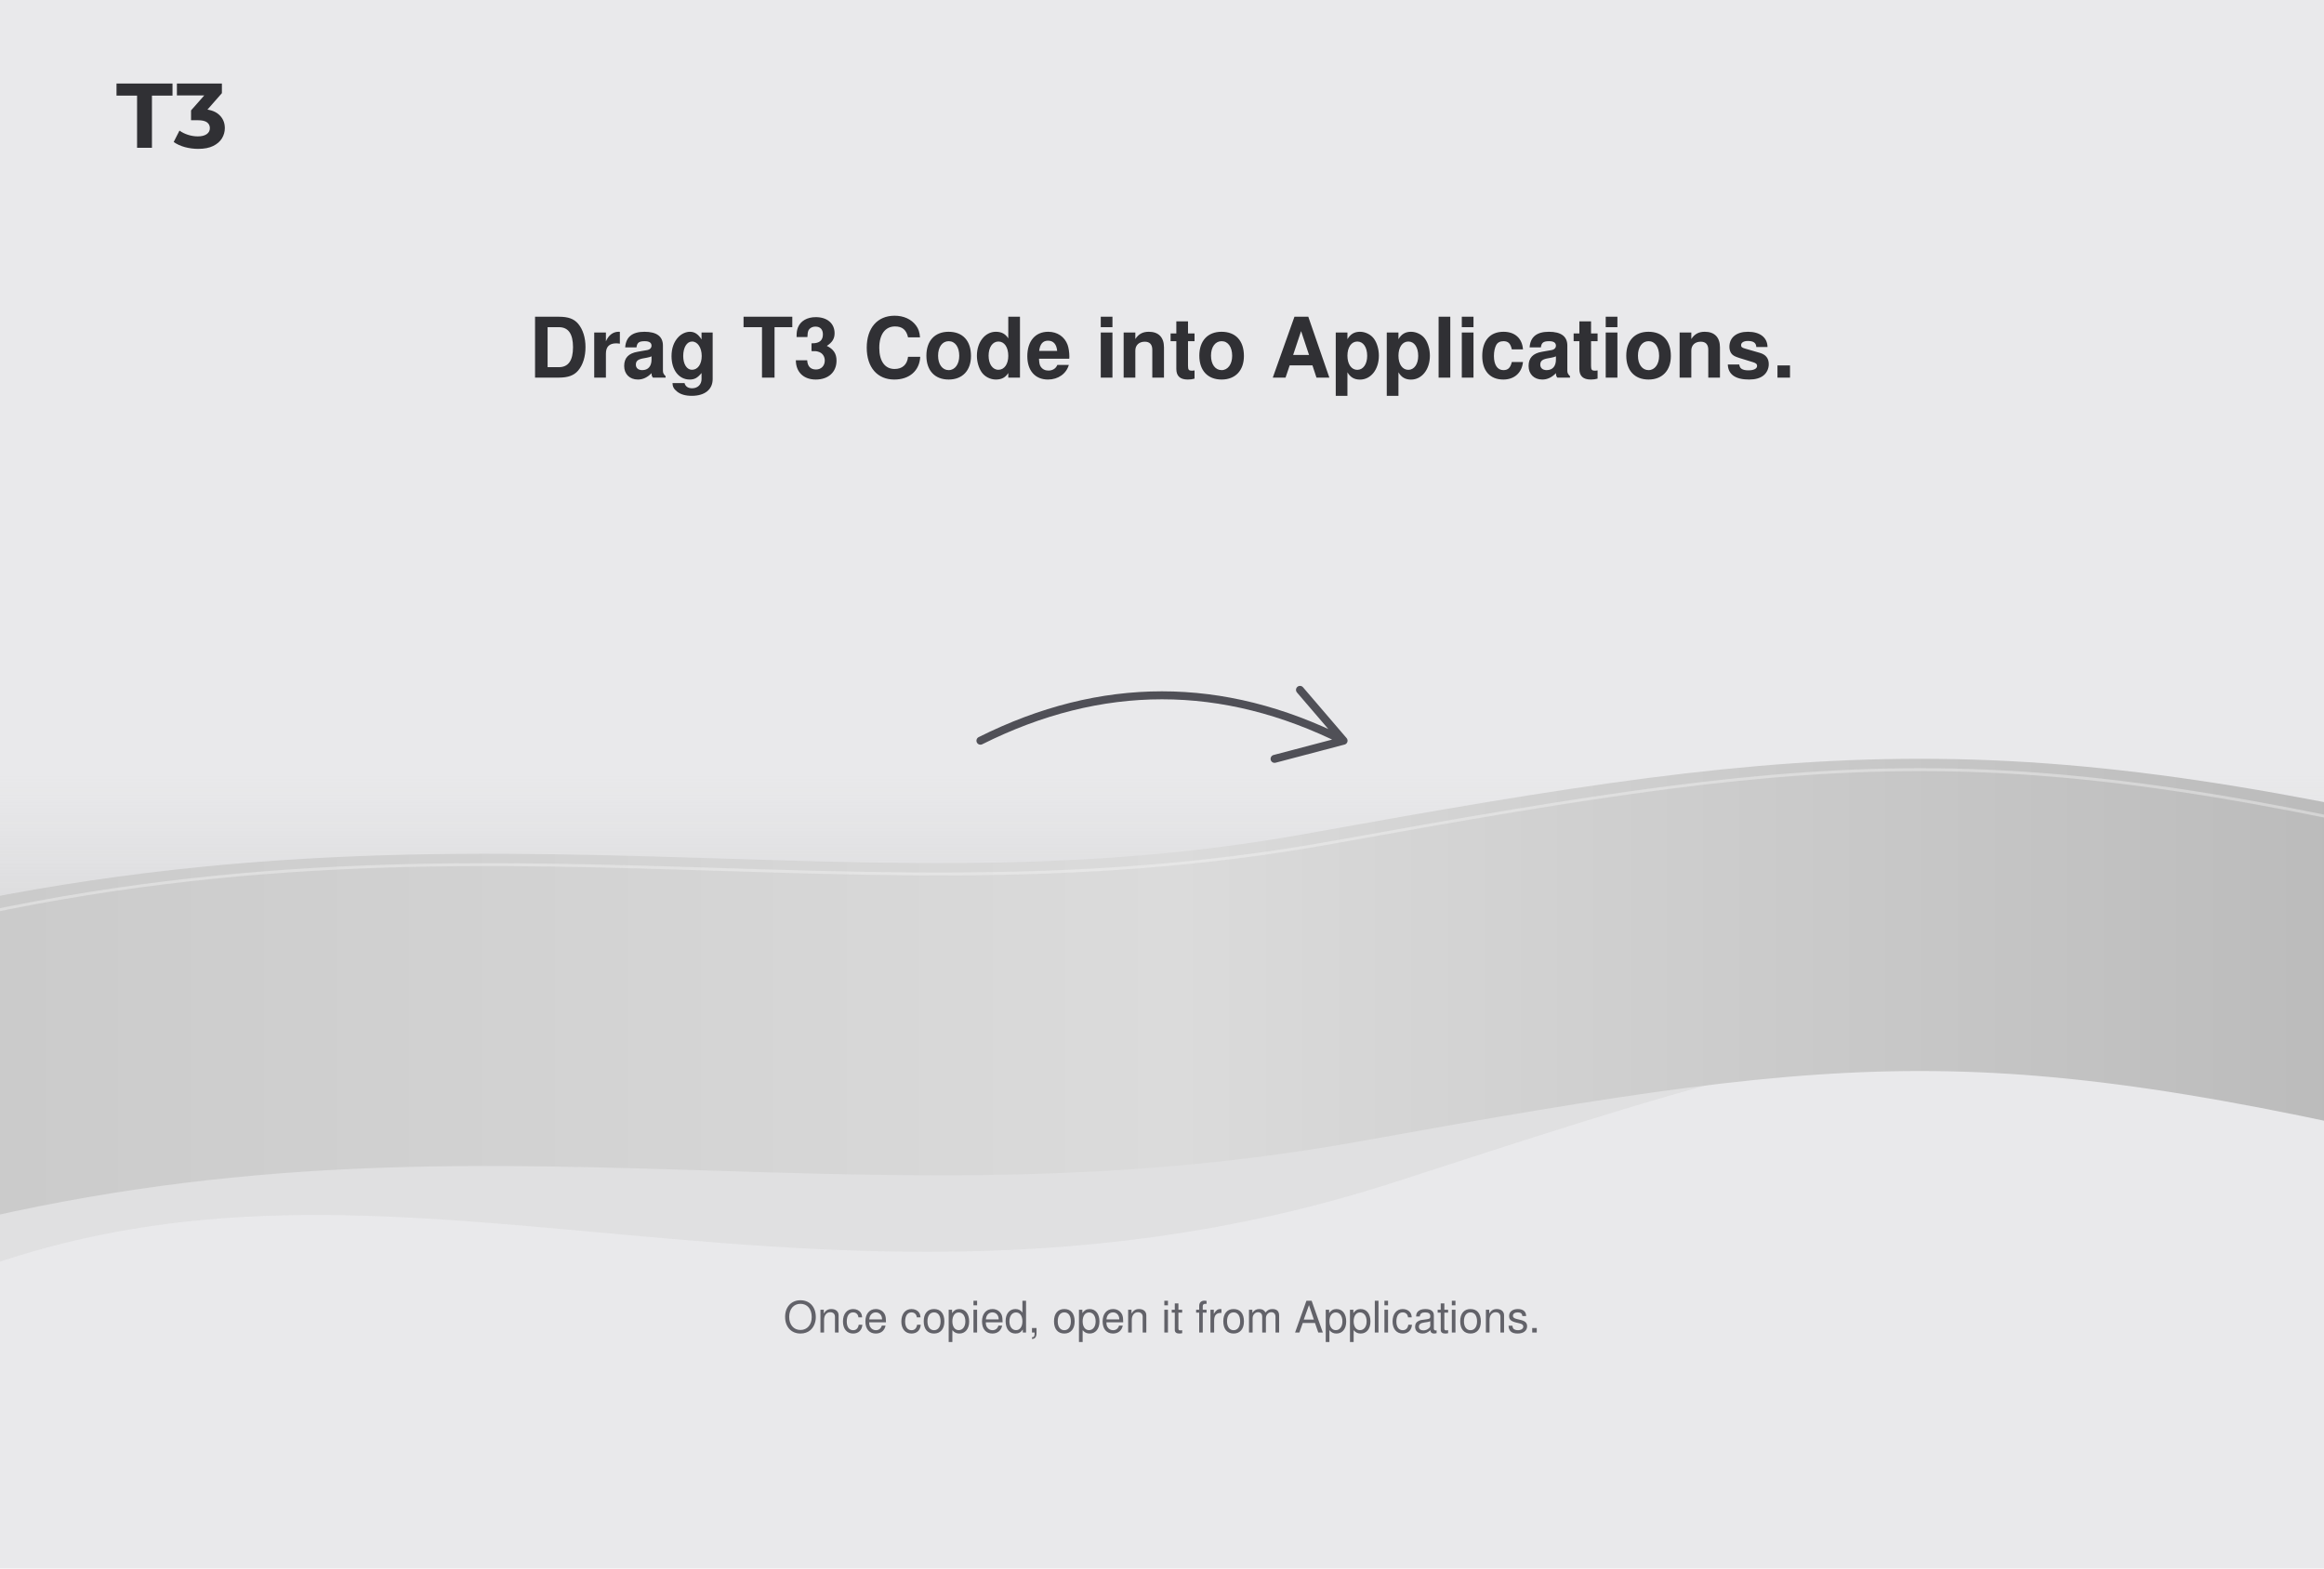
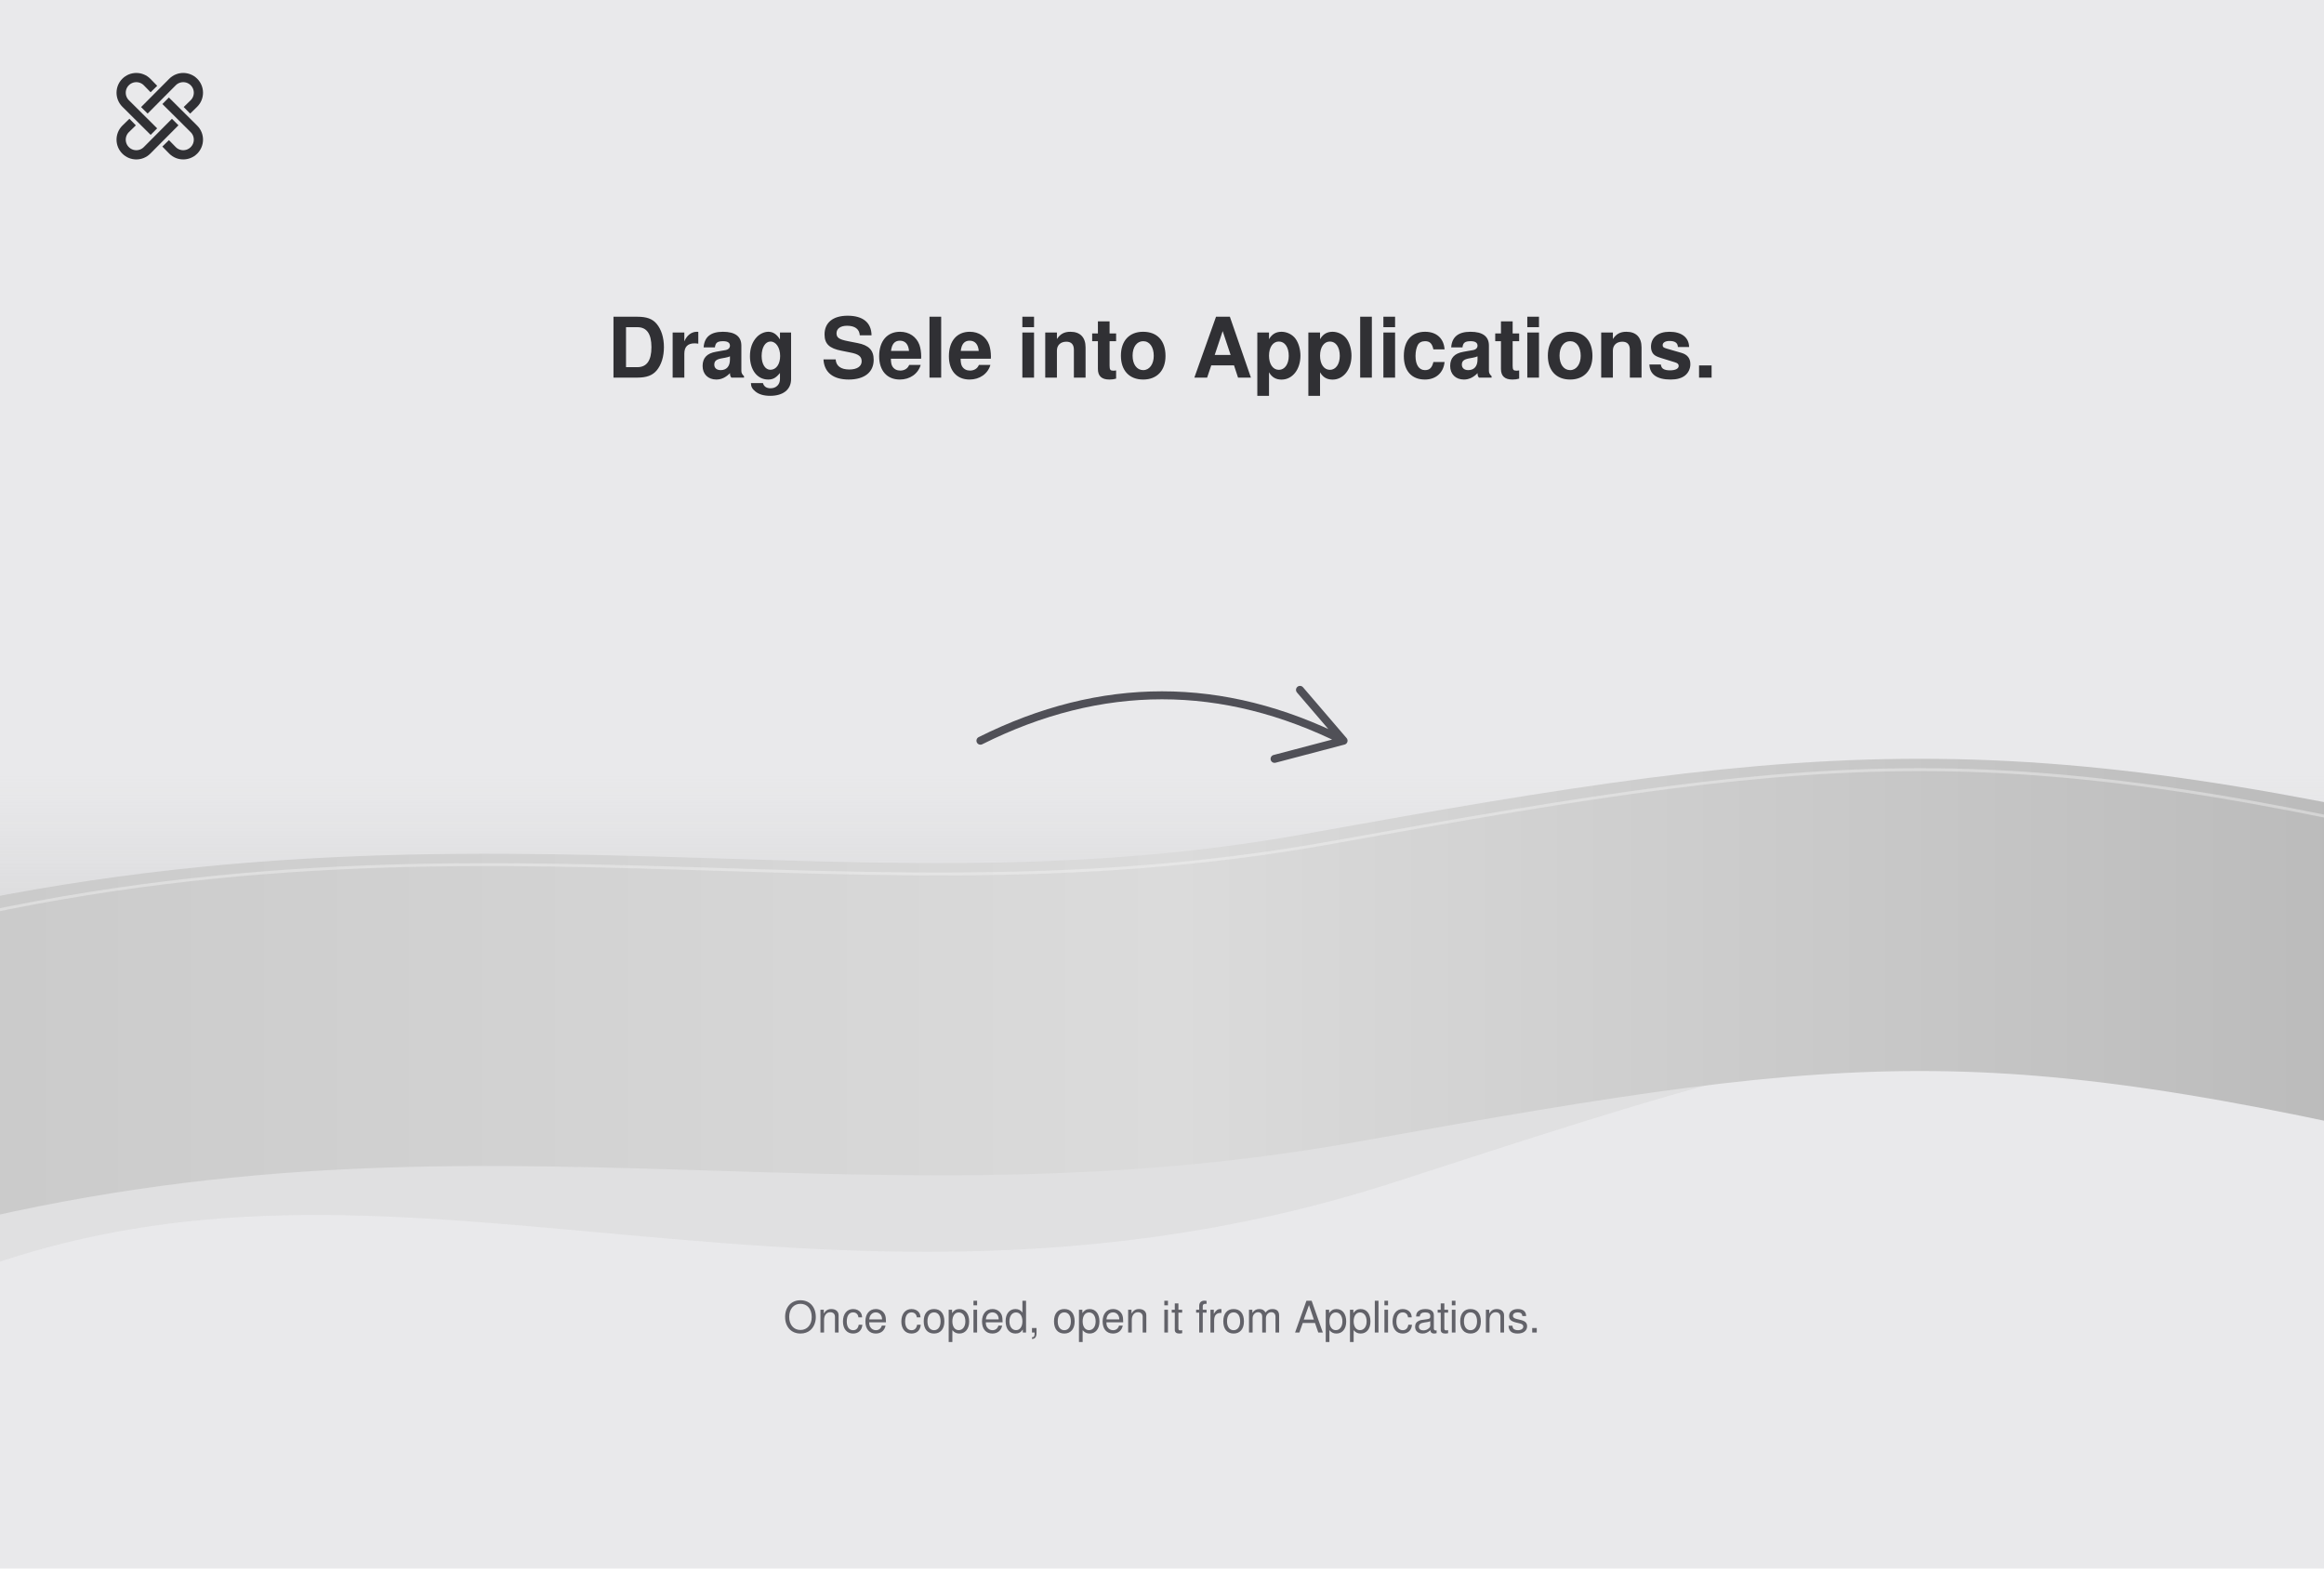
<svg xmlns="http://www.w3.org/2000/svg" width="1280" height="864" viewBox="0 0 640 432">
  <defs>
    <linearGradient id="veil" x1="0" y1="0" x2="0" y2="1">
      <stop stop-color="#B7B7B7" stop-opacity="0" />
      <stop offset=".55" stop-color="#A5A5A5" stop-opacity=".24" />
      <stop offset="1" stop-color="#D1D1D1" stop-opacity=".4" />
    </linearGradient>
    <linearGradient id="silk" x1="0" y1="0" x2="1" y2="0">
      <stop stop-color="#C8C8C8" />
      <stop offset=".5" stop-color="#DBDBDB" />
      <stop offset="1" stop-color="#B5B5B5" />
    </linearGradient>
  </defs>
  <rect width="640" height="432" fill="#E9E9EB" />
  <path d="M-60 293C95 220 214 304 362 256S559 191 707 257" stroke="url(#veil)" stroke-width="146" fill="none" opacity="1" stroke-linecap="round" stroke-linejoin="round" />
  <path d="M-60 306C113 252 223 298 367 272S553 242 707 280" stroke="url(#silk)" stroke-width="86" fill="none" opacity="1" stroke-linecap="round" stroke-linejoin="round" />
  <path d="M-60 266C113 212 223 258 367 232S553 202 707 240" stroke="#F5F5F5" stroke-width="0.8" fill="none" opacity="0.42" stroke-linecap="round" stroke-linejoin="round" />
-   <svg x="32" y="23" width="30" height="18" viewBox="15.531 37 94.394 56.96" fill="#303034">
-     <path d="M33.451 93V47.56H15.531V37H64.331V47.56H46.411V93H33.451ZM86.725 93.96C82.832 93.96 78.965 93.453 75.125 92.44C71.285 91.373 68.032 89.88 65.365 87.96L70.405 78.04C72.539 79.587 75.019 80.813 77.845 81.72C80.672 82.627 83.525 83.08 86.405 83.08C89.659 83.08 92.219 82.44 94.085 81.16C95.952 79.88 96.885 78.12 96.885 75.88C96.885 73.747 96.059 72.067 94.405 70.84C92.752 69.613 90.085 69 86.405 69H80.485V60.44L96.085 42.76L97.525 47.4H68.165V37H107.365V45.4L91.845 63.08L85.285 59.32H89.045C95.925 59.32 101.125 60.867 104.645 63.96C108.165 67.053 109.925 71.027 109.925 75.88C109.925 79.027 109.099 81.987 107.445 84.76C105.792 87.48 103.259 89.693 99.845 91.4C96.432 93.107 92.059 93.96 86.725 93.96Z" />
+   <svg x="32" y="20" width="24" height="24" viewBox="6 6 52 52" fill="none">
+     <path d="M28.5 41.2L11.6 24.4A9 9 0 0 1 24.4 11.6L28.5 15.8M35.5 22.8L52.4 39.6A9 9 0 0 1 39.6 52.4L35.5 48.2M22.8 28.5L39.6 11.6A9 9 0 0 1 52.4 24.4L48.2 28.5M41.2 35.5L24.4 52.4A9 9 0 0 1 11.6 39.6L15.8 35.5" stroke="#303034" stroke-width="5.5" stroke-linecap="butt" stroke-linejoin="round" />
  </svg>
-   <text x="320" y="104" fill="#303034" font-family="Helvetica" font-size="23" font-weight="700" text-anchor="middle">Drag T3 Code into Applications.</text>
+   <text x="320" y="104" fill="#303034" font-family="Helvetica" font-size="23" font-weight="700" text-anchor="middle">Drag Sele into Applications.</text>
  <path d="M270 204Q320 179 370 204M358 190L370 204L351 209" stroke="#505057" stroke-width="2.2" fill="none" opacity="1" stroke-linecap="round" stroke-linejoin="round" />
  <text x="320" y="367" fill="#626269" font-family="Helvetica" font-size="12" font-weight="400" text-anchor="middle">Once copied, open it from Applications.</text>
</svg>
